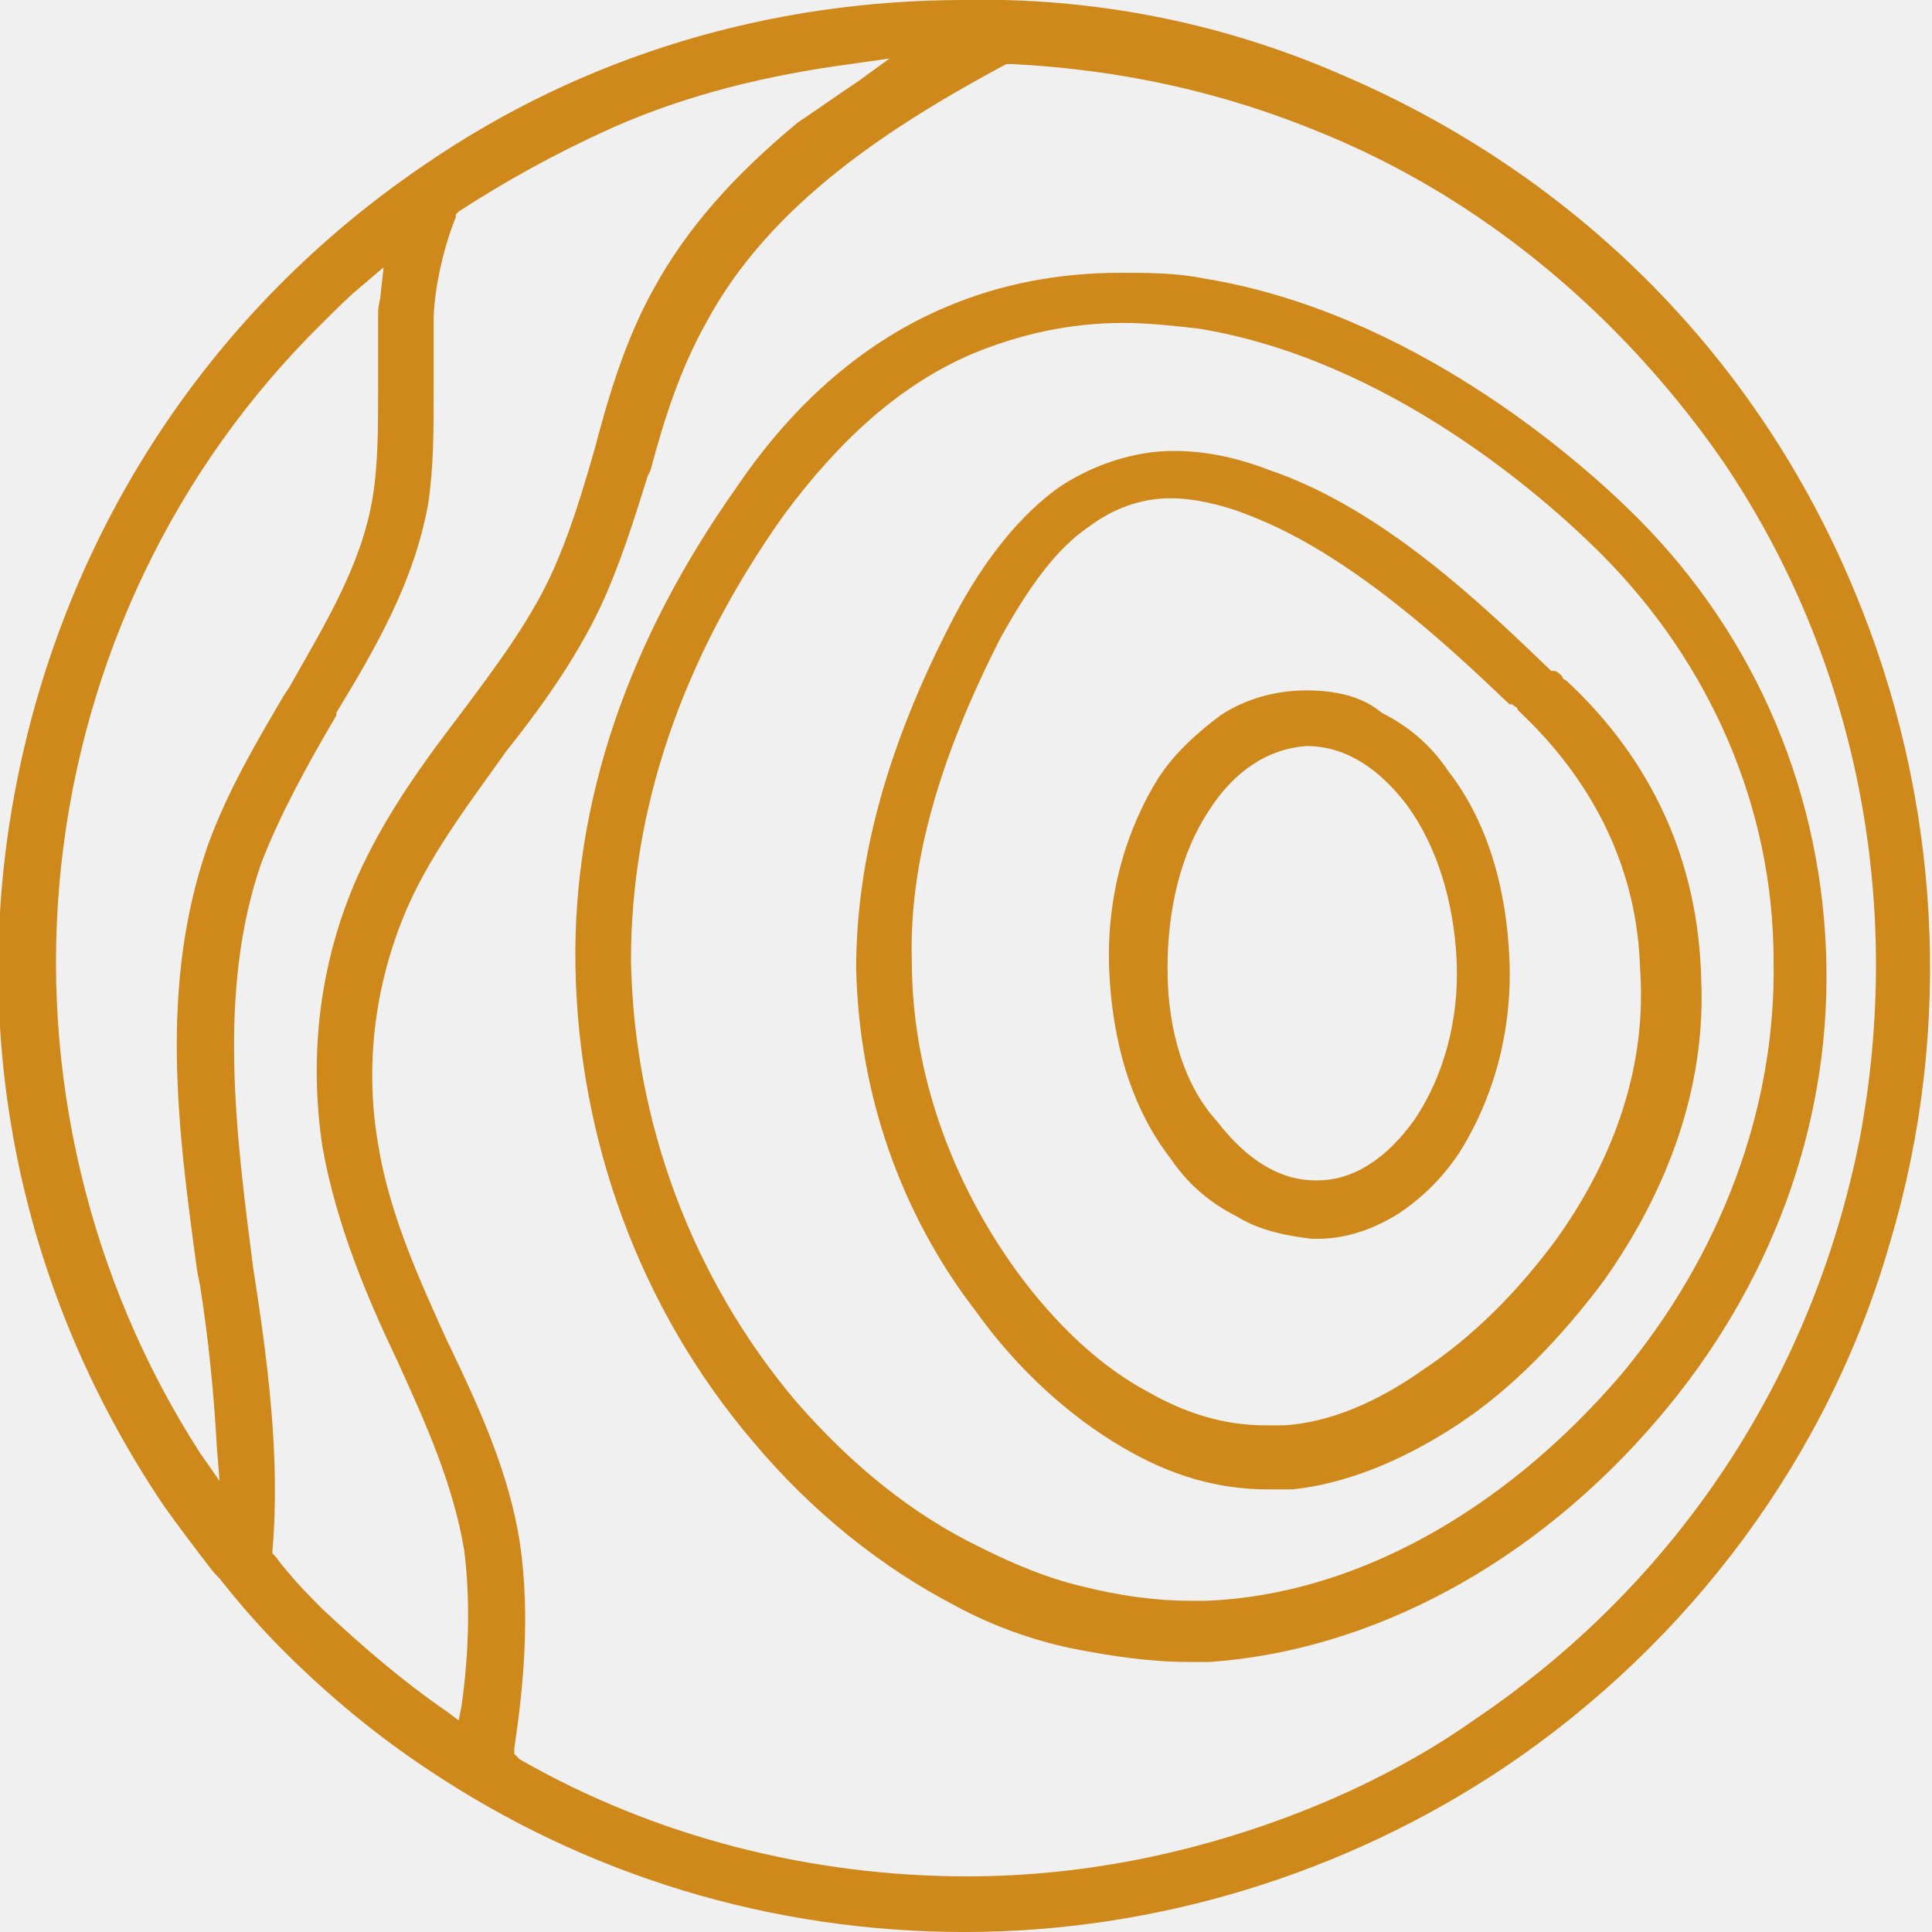
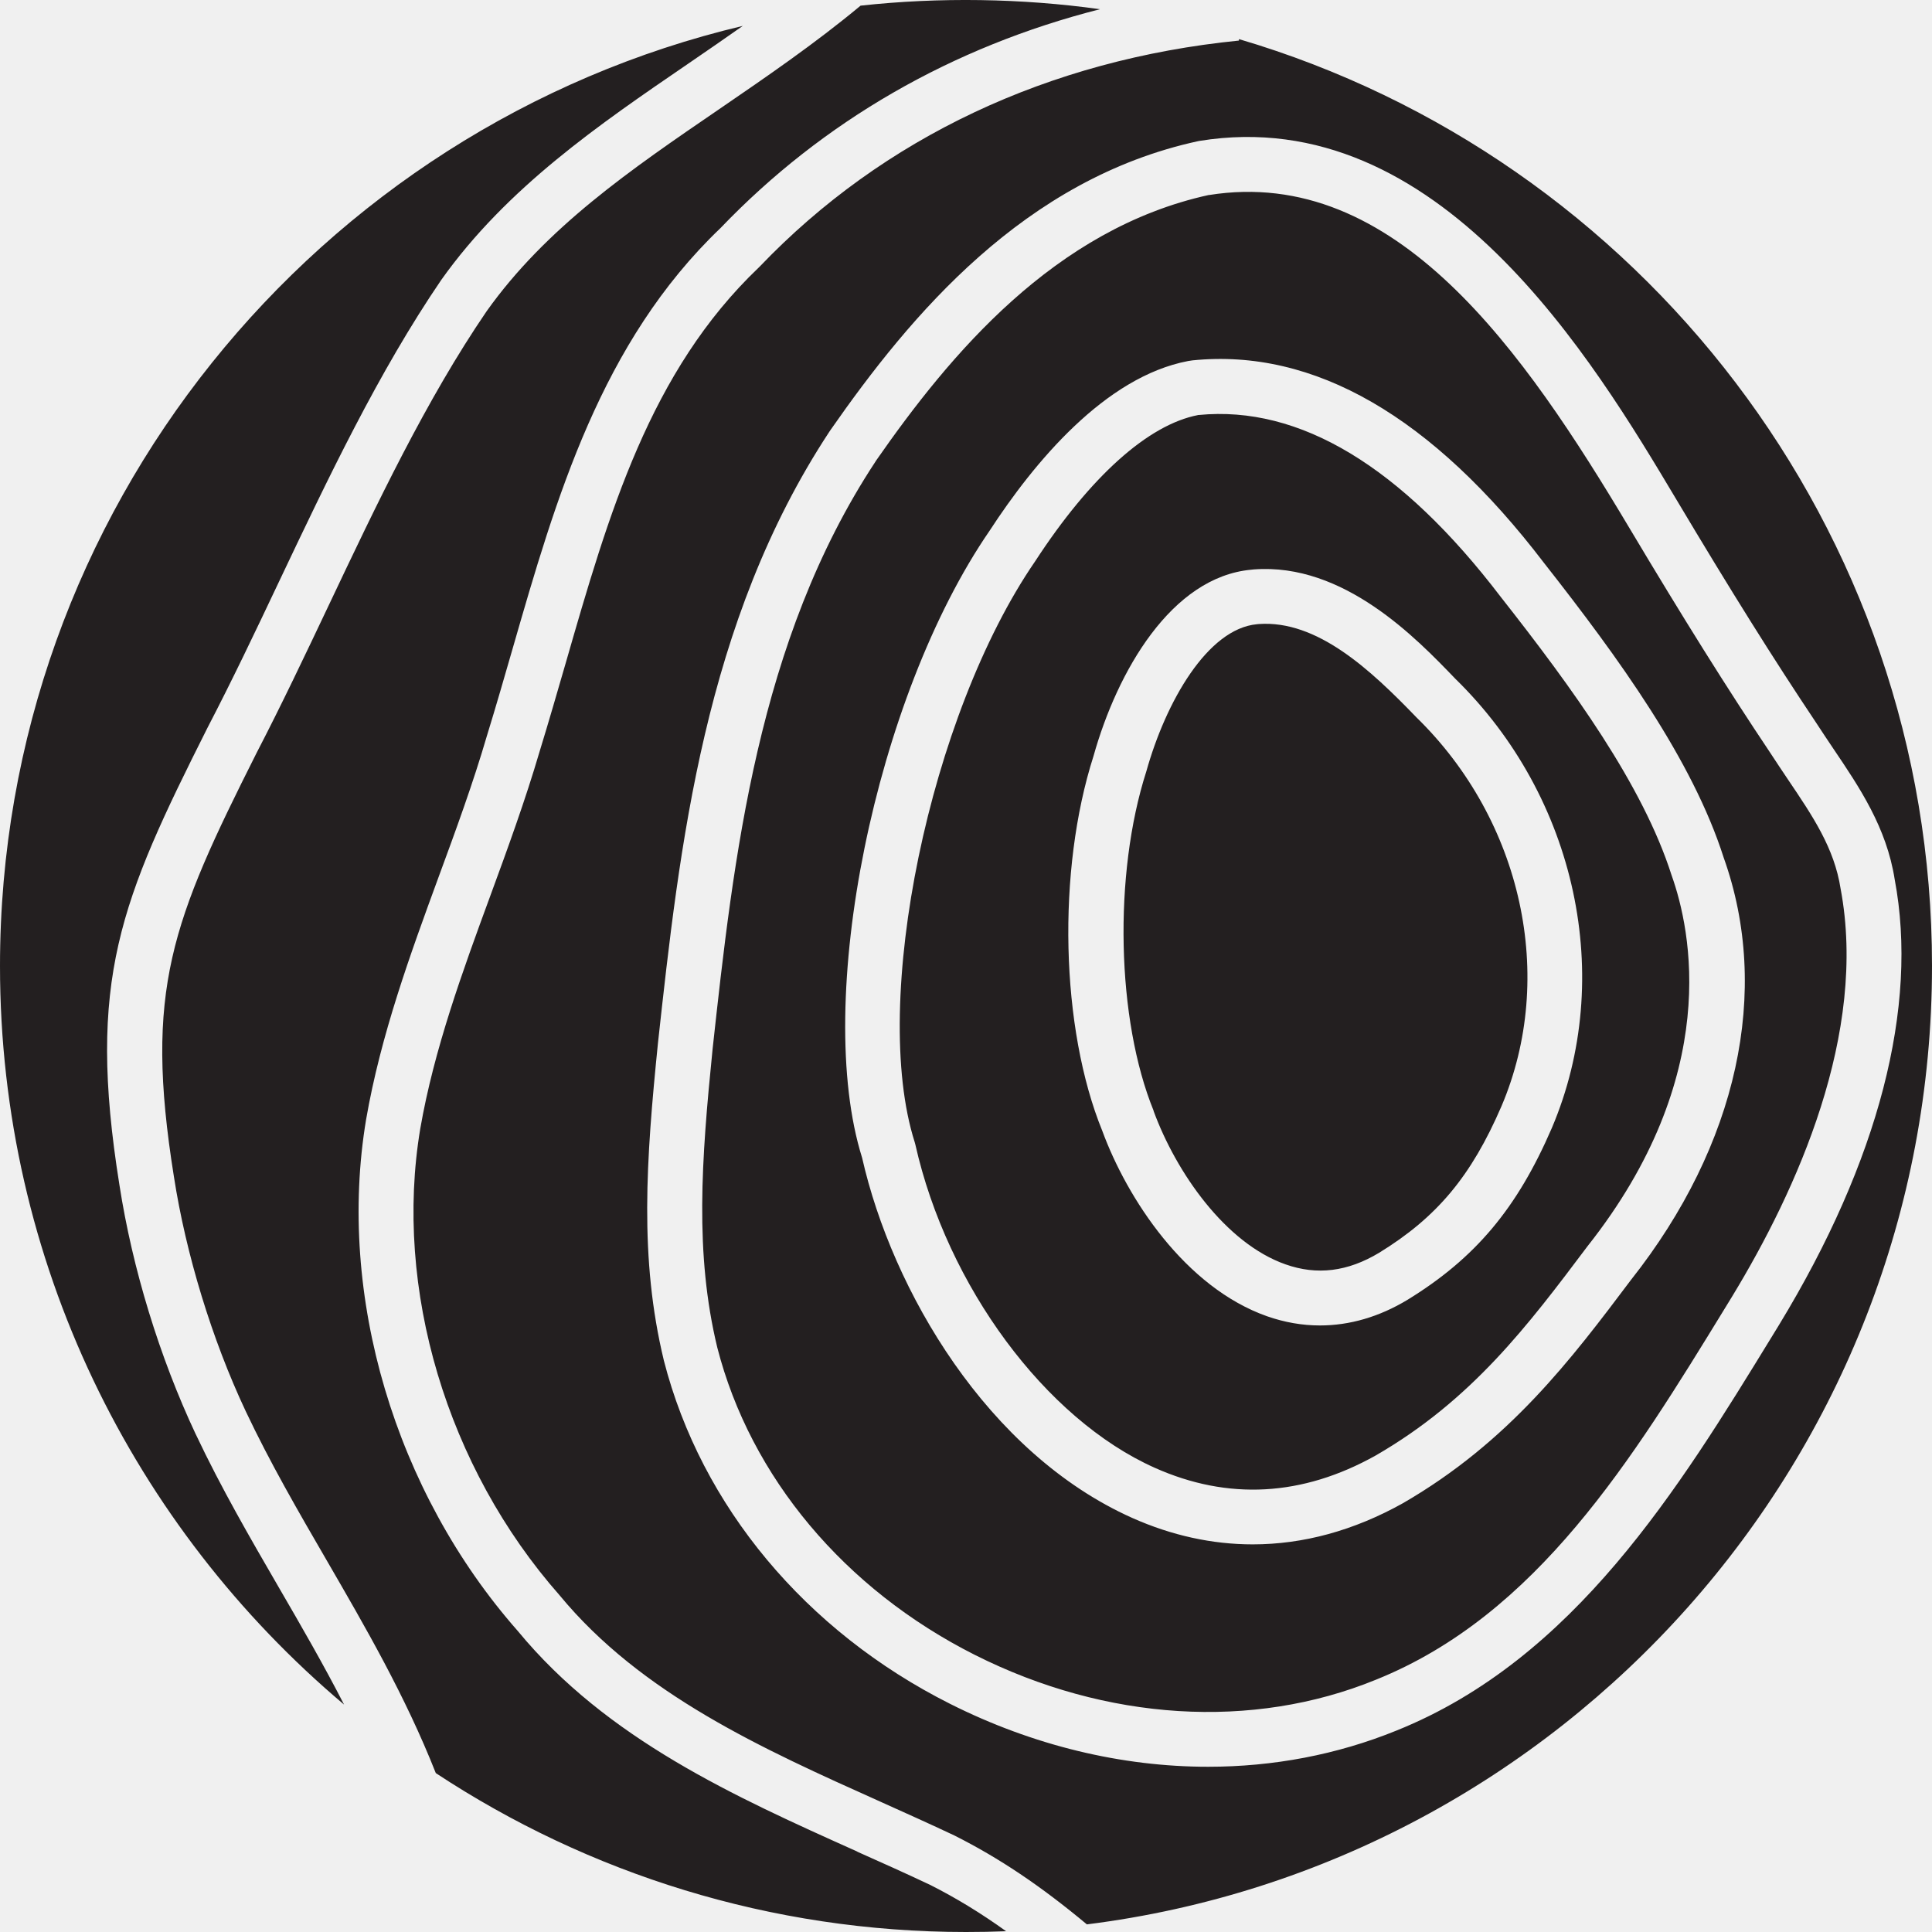
- <svg xmlns="http://www.w3.org/2000/svg" width="20" height="20" viewBox="0 0 20 20" fill="none">
-   <g clip-path="url(#clip0_143_1733)">
-     <path fill-rule="evenodd" clip-rule="evenodd" d="M12.489 16.571C12.46 16.571 12.432 16.571 12.403 16.571C12.374 16.571 12.345 16.571 12.317 16.571C11.943 16.571 11.568 16.513 11.223 16.427C10.849 16.34 10.504 16.196 10.158 16.023C9.439 15.677 8.806 15.159 8.23 14.496C7.165 13.228 6.561 11.614 6.532 9.942C6.532 8.386 7.05 6.83 8.115 5.331C8.691 4.553 9.324 3.977 10.072 3.66C10.561 3.458 11.079 3.343 11.626 3.343C11.885 3.343 12.144 3.372 12.403 3.401C14.36 3.718 15.971 5.13 16.576 5.735C17.698 6.859 18.36 8.357 18.36 9.942C18.389 11.47 17.813 12.997 16.777 14.236C15.54 15.677 13.986 16.513 12.489 16.571ZM17.18 14.669C18.331 13.314 18.935 11.671 18.907 10C18.878 8.242 18.187 6.599 16.95 5.36C16.317 4.726 14.59 3.228 12.46 2.882C12.173 2.824 11.885 2.824 11.597 2.824C10.964 2.824 10.36 2.939 9.813 3.17C8.978 3.516 8.23 4.15 7.626 5.043C6.504 6.628 5.928 8.3 5.957 10C5.986 11.787 6.619 13.545 7.799 14.928C8.403 15.648 9.122 16.225 9.899 16.628C10.273 16.83 10.676 16.974 11.079 17.061C11.511 17.147 11.914 17.205 12.317 17.205C12.374 17.205 12.46 17.205 12.518 17.205C14.187 17.089 15.885 16.196 17.18 14.669Z" fill="#CF881A" />
-     <path fill-rule="evenodd" clip-rule="evenodd" d="M16.115 12.824C15.712 13.372 15.252 13.833 14.734 14.178C14.245 14.524 13.755 14.726 13.295 14.755C13.237 14.755 13.151 14.755 13.094 14.755C12.691 14.755 12.288 14.64 11.885 14.409C11.396 14.15 10.935 13.717 10.532 13.17C9.842 12.219 9.439 11.095 9.439 9.942C9.41 8.934 9.727 7.838 10.36 6.599C10.648 6.081 10.935 5.677 11.28 5.447C11.511 5.274 11.799 5.158 12.115 5.158C12.345 5.158 12.633 5.216 12.921 5.331C13.986 5.735 15.022 6.715 15.626 7.291H15.655C15.683 7.32 15.712 7.32 15.712 7.349C15.741 7.377 15.77 7.406 15.77 7.406C16.518 8.127 16.95 9.02 16.978 10.029C17.065 11.239 16.547 12.219 16.115 12.824ZM16.23 7.06C16.201 7.032 16.173 7.032 16.173 7.003C16.144 6.974 16.115 6.945 16.086 6.945H16.058C15.367 6.282 14.331 5.274 13.151 4.87C12.777 4.726 12.46 4.668 12.144 4.668C11.741 4.668 11.309 4.813 10.964 5.043C10.561 5.331 10.187 5.792 9.87 6.398C9.18 7.723 8.863 8.905 8.863 10.029C8.892 11.325 9.324 12.565 10.101 13.573C10.532 14.178 11.079 14.668 11.626 14.986C12.115 15.274 12.604 15.418 13.122 15.418C13.209 15.418 13.295 15.418 13.381 15.418C13.928 15.36 14.504 15.13 15.079 14.755C15.655 14.38 16.173 13.833 16.604 13.256C17.093 12.565 17.669 11.47 17.611 10.144C17.583 8.905 17.093 7.867 16.23 7.06Z" fill="#CF881A" />
-     <path fill-rule="evenodd" clip-rule="evenodd" d="M19.252 11.787C18.762 14.265 17.352 16.398 15.252 17.81C14.762 18.156 14.216 18.444 13.669 18.674C12.489 19.164 11.252 19.424 10.014 19.424C8.403 19.424 6.791 19.02 5.381 18.213L5.324 18.156V18.098C5.41 17.522 5.496 16.744 5.381 15.965C5.266 15.245 4.978 14.611 4.662 13.948L4.633 13.89C4.345 13.257 4.029 12.565 3.914 11.844C3.77 11.009 3.885 10.144 4.23 9.366C4.489 8.79 4.892 8.271 5.237 7.781C5.583 7.349 5.957 6.83 6.216 6.282C6.417 5.85 6.561 5.389 6.705 4.928L6.734 4.87C6.878 4.323 7.05 3.804 7.309 3.343C7.971 2.104 9.237 1.297 10.417 0.663H10.446H10.475C11.597 0.72 12.662 0.951 13.698 1.383C14.82 1.844 15.827 2.536 16.691 3.401C17.122 3.833 17.525 4.323 17.842 4.784C19.223 6.83 19.712 9.337 19.252 11.787ZM4.777 17.666L4.748 17.81L4.633 17.723C4.173 17.406 3.77 17.061 3.338 16.657C3.194 16.513 3.022 16.34 2.849 16.11L2.82 16.081V16.052C2.906 15.072 2.763 14.035 2.619 13.112C2.446 11.758 2.245 10.259 2.705 8.934C2.906 8.415 3.194 7.896 3.482 7.406V7.378C3.885 6.715 4.288 6.023 4.432 5.216C4.489 4.841 4.489 4.467 4.489 4.063V4.035C4.489 3.775 4.489 3.545 4.489 3.314C4.489 3.055 4.575 2.594 4.719 2.248V2.219L4.748 2.19C5.237 1.873 5.755 1.585 6.331 1.326C7.108 0.98 7.942 0.778 8.806 0.663L9.209 0.605L8.892 0.836C8.633 1.009 8.432 1.153 8.259 1.268C7.597 1.816 7.108 2.363 6.763 2.997C6.475 3.516 6.302 4.092 6.158 4.64C6.043 5.043 5.899 5.533 5.698 5.965C5.468 6.455 5.122 6.916 4.777 7.378C4.403 7.867 4 8.415 3.712 9.049C3.309 9.942 3.194 10.922 3.338 11.873C3.482 12.68 3.799 13.429 4.115 14.092C4.403 14.726 4.691 15.36 4.806 16.052C4.863 16.513 4.863 17.061 4.777 17.666ZM2.072 15.043C0.921 13.257 0.403 11.095 0.633 8.963C0.863 6.83 1.813 4.841 3.338 3.343C3.482 3.199 3.626 3.055 3.77 2.939L3.971 2.767L3.942 3.026C3.942 3.084 3.914 3.17 3.914 3.228V3.256C3.914 3.516 3.914 3.775 3.914 4.035C3.914 4.438 3.914 4.813 3.856 5.159C3.741 5.85 3.367 6.455 2.993 7.118L2.935 7.205C2.647 7.695 2.36 8.184 2.158 8.732C1.64 10.202 1.842 11.7 2.043 13.17L2.072 13.314C2.158 13.862 2.216 14.438 2.245 14.986L2.273 15.331L2.072 15.043ZM13.899 0.778C12.777 0.288 11.597 0.029 10.388 0H10.273C10.216 0 10.187 0 10.13 0C10.072 0 10.043 0 9.986 0C7.971 0 6.043 0.576 4.403 1.7C2.187 3.199 0.691 5.476 0.173 8.098C-0.345 10.72 0.201 13.372 1.698 15.591C1.842 15.793 2.014 16.023 2.216 16.282L2.245 16.311L2.273 16.34C2.475 16.599 2.705 16.859 2.935 17.089C3.396 17.55 3.885 17.954 4.403 18.3C6.072 19.424 8 20 9.986 20C11.971 20 13.928 19.395 15.568 18.3C17.496 17.003 18.935 15.072 19.568 12.853C20.23 10.634 20.086 8.242 19.194 6.11C18.187 3.689 16.317 1.816 13.899 0.778Z" fill="#CF881A" />
-     <path fill-rule="evenodd" clip-rule="evenodd" d="M13.525 7.723C13.928 7.723 14.273 7.954 14.561 8.329C14.878 8.761 15.05 9.337 15.079 9.942C15.108 10.576 14.935 11.153 14.647 11.585C14.36 11.989 14.014 12.219 13.64 12.219H13.611C13.237 12.219 12.892 11.989 12.604 11.614C12.259 11.239 12.086 10.663 12.086 10.029C12.086 9.395 12.23 8.818 12.518 8.386C12.777 7.983 13.122 7.752 13.525 7.723ZM12 8.04C11.655 8.588 11.453 9.28 11.482 10.029C11.511 10.778 11.712 11.47 12.115 11.989C12.288 12.248 12.518 12.45 12.806 12.594C13.036 12.738 13.324 12.795 13.583 12.824H13.64C13.957 12.824 14.245 12.709 14.475 12.565C14.734 12.392 14.935 12.19 15.108 11.931C15.453 11.383 15.655 10.692 15.626 9.942C15.597 9.193 15.396 8.501 14.993 7.983C14.82 7.723 14.59 7.522 14.302 7.378C14.101 7.205 13.813 7.147 13.525 7.147C13.209 7.147 12.892 7.233 12.633 7.406C12.403 7.579 12.173 7.781 12 8.04Z" fill="#CF881A" />
-   </g>
-   <defs>
-     <clipPath id="clip0_143_1733">
-       <rect width="20" height="20" fill="white" />
-     </clipPath>
-   </defs>
+ <svg xmlns="http://www.w3.org/2000/svg" width="55" height="55" viewBox="0 0 55 55" fill="none">
+   <path d="M24.499 0.161C26.742 -0.085 29.09 -0.048 31.315 0.262C27.113 1.33 23.428 3.447 20.512 6.492C17.106 9.747 15.83 14.174 14.596 18.456C14.36 19.273 14.117 20.119 13.861 20.948C13.467 22.298 12.97 23.652 12.488 24.961C11.677 27.174 10.839 29.463 10.422 31.87C9.585 36.882 11.247 42.467 14.739 46.429C17.279 49.512 20.903 51.139 24.406 52.711L24.409 52.716C25.106 53.026 25.823 53.348 26.488 53.663C27.218 54.032 27.917 54.458 28.642 54.978C28.263 54.993 27.883 55 27.502 55C21.933 55 16.741 53.334 12.406 50.476C11.536 48.273 10.396 46.311 9.295 44.411C8.501 43.044 7.682 41.63 6.993 40.17C6.035 38.134 5.291 35.701 4.95 33.491C4.098 28.17 4.891 26.234 7.309 21.425C8.01 20.075 8.696 18.628 9.359 17.23C10.724 14.349 12.138 11.371 13.854 8.859C15.551 6.474 17.943 4.837 20.479 3.104C21.818 2.187 23.203 1.239 24.499 0.161ZM35.272 1.114C46.662 4.474 55 15.031 55 27.497C55 41.497 44.488 53.086 30.941 54.783C29.623 53.685 28.455 52.9 27.175 52.255C26.476 51.925 25.75 51.599 25.049 51.284C21.71 49.786 18.256 48.234 15.931 45.415C12.722 41.776 11.203 36.685 11.964 32.132C12.356 29.871 13.17 27.648 13.959 25.499C14.448 24.168 14.952 22.787 15.359 21.401C15.615 20.569 15.861 19.716 16.1 18.892C17.331 14.618 18.494 10.577 21.602 7.614L21.628 7.588C25.136 3.921 29.856 1.696 35.27 1.155V1.117L35.272 1.114ZM47.73 14.232C45.368 10.272 40.969 2.905 34.148 4.011L34.106 4.019C29.159 5.092 25.925 8.966 23.641 12.244L23.61 12.29C20.046 17.704 19.347 24.075 18.73 29.701C18.394 33.033 18.194 35.815 18.9 38.736C19.963 42.875 22.934 46.437 27.049 48.506C29.412 49.694 31.935 50.296 34.394 50.296C36.245 50.296 38.063 49.953 39.751 49.267C44.819 47.233 47.802 42.357 50.437 38.058L50.647 37.715C53.484 33.052 54.621 28.656 53.938 25.035C53.707 23.558 52.938 22.418 52.193 21.315C52.032 21.076 51.87 20.833 51.701 20.574C50.485 18.756 49.261 16.8 47.73 14.232ZM34.419 5.552C39.733 4.704 43.386 10.001 46.388 15.035C47.934 17.627 49.174 19.606 50.398 21.435C50.565 21.693 50.734 21.942 50.9 22.191C51.607 23.238 52.219 24.142 52.398 25.299C53.174 29.419 51.148 33.883 49.315 36.9L49.105 37.243C46.475 41.535 43.755 45.976 39.167 47.819C35.654 49.254 31.494 48.995 27.753 47.112C24.043 45.243 21.366 42.05 20.419 38.359C19.774 35.686 19.966 33.041 20.286 29.865C20.883 24.421 21.561 18.246 24.918 13.148L24.939 13.114C27.038 10.098 30.014 6.515 34.416 5.55L34.419 5.552ZM19.59 1.814C17.055 3.547 14.432 5.339 12.565 7.964C10.773 10.591 9.334 13.627 7.941 16.562C7.255 18.011 6.604 19.378 5.91 20.712C3.431 25.647 2.463 27.883 3.4 33.734C3.769 36.114 4.541 38.636 5.575 40.836L5.577 40.838C6.294 42.357 7.132 43.802 7.941 45.197C8.569 46.278 9.206 47.379 9.795 48.526C3.808 43.477 0 35.924 0 27.499C0 14.521 9.037 3.611 21.146 0.737C20.627 1.104 20.105 1.46 19.59 1.814ZM43.963 16.036C40.775 11.854 37.404 9.908 33.947 10.259L33.827 10.277C31.461 10.725 29.439 13.161 28.171 15.11C24.906 19.857 23.149 28.515 24.542 32.958C25.4 36.74 28.107 41.368 32.232 43.212C33.359 43.714 34.511 43.965 35.663 43.965C37.1 43.965 38.539 43.574 39.935 42.795C42.961 41.046 44.731 38.695 46.432 36.434C49.468 32.595 50.426 28.206 49.069 24.413C48.183 21.635 46.088 18.741 43.963 16.036ZM34.124 11.814C36.997 11.534 39.889 13.276 42.724 16.994C44.767 19.591 46.767 22.347 47.586 24.915C48.144 26.475 49.031 30.628 45.192 35.479C43.502 37.727 41.904 39.853 39.161 41.436C37.077 42.601 34.959 42.718 32.869 41.783C29.763 40.395 26.964 36.613 26.058 32.582L26.04 32.516C24.77 28.531 26.462 20.349 29.469 15.978C31.038 13.568 32.685 12.09 34.106 11.816V11.814H34.124ZM35.699 16.21L35.62 16.218C33.346 16.428 31.807 19.11 31.131 21.52C30.084 24.785 30.193 29.282 31.379 32.191C32.083 34.111 33.733 36.646 36.07 37.471C36.567 37.645 37.072 37.733 37.576 37.733C38.421 37.733 39.264 37.489 40.07 37.002C41.996 35.819 43.187 34.406 44.178 32.111C45.993 27.84 44.883 22.695 41.431 19.324C40.319 18.167 38.252 16.018 35.699 16.21ZM35.835 17.765C37.499 17.647 39.016 19.066 40.324 20.423C43.336 23.363 44.309 27.814 42.744 31.491C41.884 33.484 40.906 34.654 39.262 35.663C38.366 36.203 37.492 36.311 36.594 35.993C34.886 35.392 33.482 33.378 32.839 31.624L32.842 31.622C31.787 29.036 31.692 24.895 32.632 21.965C33.19 19.97 34.378 17.9 35.784 17.77L35.835 17.765Z" fill="#231F20" />
</svg>
